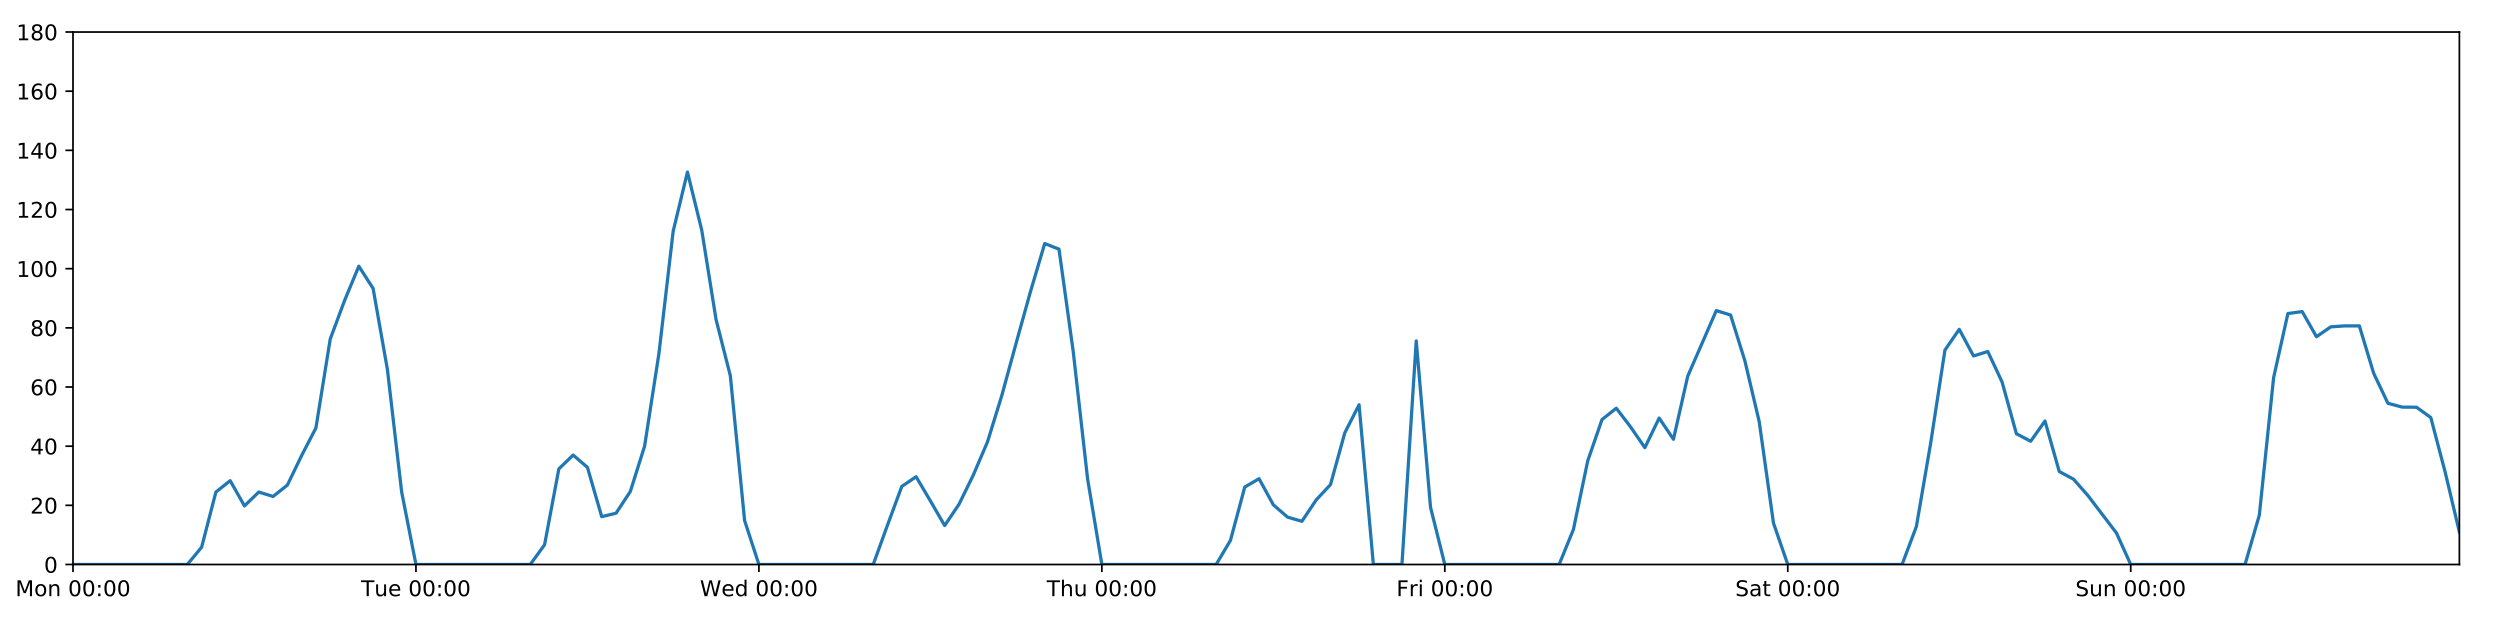
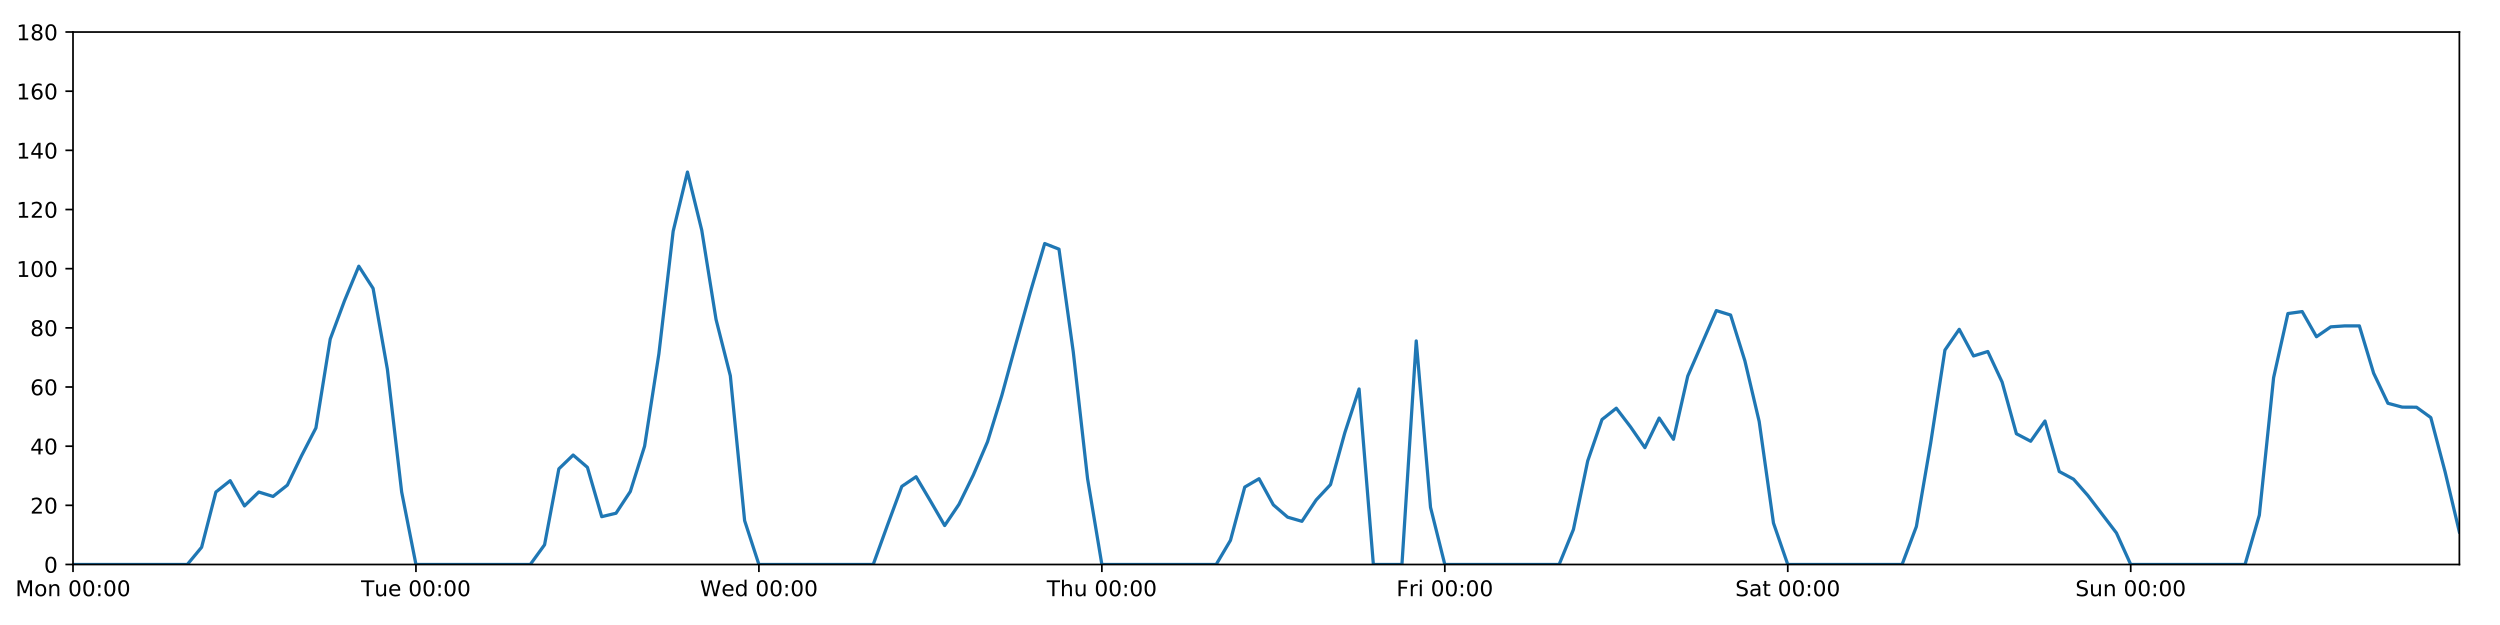
<svg xmlns="http://www.w3.org/2000/svg" xmlns:xlink="http://www.w3.org/1999/xlink" height="288pt" version="1.1" viewBox="0 0 1152 288" width="1152pt">
  <defs>
    <style type="text/css">
*{stroke-linecap:butt;stroke-linejoin:round;}
  </style>
  </defs>
  <g id="figure_1">
    <g id="patch_1">
      <path d="M 0 288  L 1152 288  L 1152 0  L 0 0  z " style="fill:#ffffff;" />
    </g>
    <g id="axes_1">
      <g id="patch_2">
        <path d="M 33.64 260.12  L 1133.28 260.12  L 1133.28 14.76  L 33.64 14.76  z " style="fill:#ffffff;" />
      </g>
      <g id="matplotlib.axis_1">
        <g id="xtick_1">
          <g id="line2d_1">
            <defs>
-               <path d="M 0 0  L 0 3.5  " id="m5f3b33a4df" style="stroke:#000000;stroke-width:0.8;" />
-             </defs>
-             <g>
-               <use style="stroke:#000000;stroke-width:0.8;" x="33.64" xlink:href="#m5f3b33a4df" y="260.12" />
+               <path d="M 0 0  L 0 3.5  " id="m5d70b1f5f0" style="stroke:#000000;stroke-width:0.8;" />
+             </defs>
+             <g>
+               <use style="stroke:#000000;stroke-width:0.8;" x="33.64" xlink:href="#m5d70b1f5f0" y="260.12" />
            </g>
          </g>
          <g id="text_1">
            <defs>
              <path d="M 9.812 72.906  L 24.516 72.906  L 43.109 23.297  L 61.812 72.906  L 76.516 72.906  L 76.516 0  L 66.891 0  L 66.891 64.016  L 48.094 14.016  L 38.188 14.016  L 19.391 64.016  L 19.391 0  L 9.812 0  z " id="DejaVuSans-77" />
              <path d="M 30.609 48.391  Q 23.391 48.391 19.188 42.75  Q 14.984 37.109 14.984 27.297  Q 14.984 17.484 19.156 11.844  Q 23.344 6.203 30.609 6.203  Q 37.797 6.203 41.984 11.859  Q 46.188 17.531 46.188 27.297  Q 46.188 37.016 41.984 42.703  Q 37.797 48.391 30.609 48.391  z M 30.609 56  Q 42.328 56 49.016 48.375  Q 55.719 40.766 55.719 27.297  Q 55.719 13.875 49.016 6.219  Q 42.328 -1.422 30.609 -1.422  Q 18.844 -1.422 12.172 6.219  Q 5.516 13.875 5.516 27.297  Q 5.516 40.766 12.172 48.375  Q 18.844 56 30.609 56  z " id="DejaVuSans-111" />
              <path d="M 54.891 33.016  L 54.891 0  L 45.906 0  L 45.906 32.719  Q 45.906 40.484 42.875 44.328  Q 39.844 48.188 33.797 48.188  Q 26.516 48.188 22.312 43.547  Q 18.109 38.922 18.109 30.906  L 18.109 0  L 9.078 0  L 9.078 54.688  L 18.109 54.688  L 18.109 46.188  Q 21.344 51.125 25.703 53.562  Q 30.078 56 35.797 56  Q 45.219 56 50.047 50.172  Q 54.891 44.344 54.891 33.016  z " id="DejaVuSans-110" />
              <path id="DejaVuSans-32" />
              <path d="M 31.781 66.406  Q 24.172 66.406 20.328 58.906  Q 16.5 51.422 16.5 36.375  Q 16.5 21.391 20.328 13.891  Q 24.172 6.391 31.781 6.391  Q 39.453 6.391 43.281 13.891  Q 47.125 21.391 47.125 36.375  Q 47.125 51.422 43.281 58.906  Q 39.453 66.406 31.781 66.406  z M 31.781 74.219  Q 44.047 74.219 50.516 64.516  Q 56.984 54.828 56.984 36.375  Q 56.984 17.969 50.516 8.266  Q 44.047 -1.422 31.781 -1.422  Q 19.531 -1.422 13.062 8.266  Q 6.594 17.969 6.594 36.375  Q 6.594 54.828 13.062 64.516  Q 19.531 74.219 31.781 74.219  z " id="DejaVuSans-48" />
              <path d="M 11.719 12.406  L 22.016 12.406  L 22.016 0  L 11.719 0  z M 11.719 51.703  L 22.016 51.703  L 22.016 39.312  L 11.719 39.312  z " id="DejaVuSans-58" />
            </defs>
            <g transform="translate(7.099375 274.7184)scale(0.1 -0.1)">
              <use xlink:href="#DejaVuSans-77" />
              <use x="86.279" xlink:href="#DejaVuSans-111" />
              <use x="147.461" xlink:href="#DejaVuSans-110" />
              <use x="210.84" xlink:href="#DejaVuSans-32" />
              <use x="242.627" xlink:href="#DejaVuSans-48" />
              <use x="306.25" xlink:href="#DejaVuSans-48" />
              <use x="369.873" xlink:href="#DejaVuSans-58" />
              <use x="403.564" xlink:href="#DejaVuSans-48" />
              <use x="467.188" xlink:href="#DejaVuSans-48" />
            </g>
          </g>
        </g>
        <g id="xtick_2">
          <g id="line2d_2">
            <g>
-               <use style="stroke:#000000;stroke-width:0.8;" x="191.672" xlink:href="#m5f3b33a4df" y="260.12" />
+               <use style="stroke:#000000;stroke-width:0.8;" x="191.672" xlink:href="#m5d70b1f5f0" y="260.12" />
            </g>
          </g>
          <g id="text_2">
            <defs>
              <path d="M -0.297 72.906  L 61.375 72.906  L 61.375 64.594  L 35.5 64.594  L 35.5 0  L 25.594 0  L 25.594 64.594  L -0.297 64.594  z " id="DejaVuSans-84" />
              <path d="M 8.5 21.578  L 8.5 54.688  L 17.484 54.688  L 17.484 21.922  Q 17.484 14.156 20.5 10.266  Q 23.531 6.391 29.594 6.391  Q 36.859 6.391 41.078 11.031  Q 45.312 15.672 45.312 23.688  L 45.312 54.688  L 54.297 54.688  L 54.297 0  L 45.312 0  L 45.312 8.406  Q 42.047 3.422 37.719 1  Q 33.406 -1.422 27.688 -1.422  Q 18.266 -1.422 13.375 4.438  Q 8.5 10.297 8.5 21.578  z M 31.109 56  z " id="DejaVuSans-117" />
              <path d="M 56.203 29.594  L 56.203 25.203  L 14.891 25.203  Q 15.484 15.922 20.484 11.062  Q 25.484 6.203 34.422 6.203  Q 39.594 6.203 44.453 7.469  Q 49.312 8.734 54.109 11.281  L 54.109 2.781  Q 49.266 0.734 44.188 -0.344  Q 39.109 -1.422 33.891 -1.422  Q 20.797 -1.422 13.156 6.188  Q 5.516 13.812 5.516 26.812  Q 5.516 40.234 12.766 48.109  Q 20.016 56 32.328 56  Q 43.359 56 49.781 48.891  Q 56.203 41.797 56.203 29.594  z M 47.219 32.234  Q 47.125 39.594 43.094 43.984  Q 39.062 48.391 32.422 48.391  Q 24.906 48.391 20.391 44.141  Q 15.875 39.891 15.188 32.172  z " id="DejaVuSans-101" />
            </defs>
            <g transform="translate(166.3862 274.7184)scale(0.1 -0.1)">
              <use xlink:href="#DejaVuSans-84" />
              <use x="60.85" xlink:href="#DejaVuSans-117" />
              <use x="124.229" xlink:href="#DejaVuSans-101" />
              <use x="185.752" xlink:href="#DejaVuSans-32" />
              <use x="217.539" xlink:href="#DejaVuSans-48" />
              <use x="281.162" xlink:href="#DejaVuSans-48" />
              <use x="344.785" xlink:href="#DejaVuSans-58" />
              <use x="378.477" xlink:href="#DejaVuSans-48" />
              <use x="442.1" xlink:href="#DejaVuSans-48" />
            </g>
          </g>
        </g>
        <g id="xtick_3">
          <g id="line2d_3">
            <g>
-               <use style="stroke:#000000;stroke-width:0.8;" x="349.704" xlink:href="#m5f3b33a4df" y="260.12" />
+               <use style="stroke:#000000;stroke-width:0.8;" x="349.704" xlink:href="#m5d70b1f5f0" y="260.12" />
            </g>
          </g>
          <g id="text_3">
            <defs>
              <path d="M 3.328 72.906  L 13.281 72.906  L 28.609 11.281  L 43.891 72.906  L 54.984 72.906  L 70.312 11.281  L 85.594 72.906  L 95.609 72.906  L 77.297 0  L 64.891 0  L 49.516 63.281  L 33.984 0  L 21.578 0  z " id="DejaVuSans-87" />
              <path d="M 45.406 46.391  L 45.406 75.984  L 54.391 75.984  L 54.391 0  L 45.406 0  L 45.406 8.203  Q 42.578 3.328 38.25 0.953  Q 33.938 -1.422 27.875 -1.422  Q 17.969 -1.422 11.734 6.484  Q 5.516 14.406 5.516 27.297  Q 5.516 40.188 11.734 48.094  Q 17.969 56 27.875 56  Q 33.938 56 38.25 53.625  Q 42.578 51.266 45.406 46.391  z M 14.797 27.297  Q 14.797 17.391 18.875 11.75  Q 22.953 6.109 30.078 6.109  Q 37.203 6.109 41.297 11.75  Q 45.406 17.391 45.406 27.297  Q 45.406 37.203 41.297 42.844  Q 37.203 48.484 30.078 48.484  Q 22.953 48.484 18.875 42.844  Q 14.797 37.203 14.797 27.297  z " id="DejaVuSans-100" />
            </defs>
            <g transform="translate(322.5151 274.7184)scale(0.1 -0.1)">
              <use xlink:href="#DejaVuSans-87" />
              <use x="98.799" xlink:href="#DejaVuSans-101" />
              <use x="160.322" xlink:href="#DejaVuSans-100" />
              <use x="223.799" xlink:href="#DejaVuSans-32" />
              <use x="255.586" xlink:href="#DejaVuSans-48" />
              <use x="319.209" xlink:href="#DejaVuSans-48" />
              <use x="382.832" xlink:href="#DejaVuSans-58" />
              <use x="416.523" xlink:href="#DejaVuSans-48" />
              <use x="480.146" xlink:href="#DejaVuSans-48" />
            </g>
          </g>
        </g>
        <g id="xtick_4">
          <g id="line2d_4">
            <g>
-               <use style="stroke:#000000;stroke-width:0.8;" x="507.736" xlink:href="#m5f3b33a4df" y="260.12" />
+               <use style="stroke:#000000;stroke-width:0.8;" x="507.736" xlink:href="#m5d70b1f5f0" y="260.12" />
            </g>
          </g>
          <g id="text_4">
            <defs>
              <path d="M 54.891 33.016  L 54.891 0  L 45.906 0  L 45.906 32.719  Q 45.906 40.484 42.875 44.328  Q 39.844 48.188 33.797 48.188  Q 26.516 48.188 22.312 43.547  Q 18.109 38.922 18.109 30.906  L 18.109 0  L 9.078 0  L 9.078 75.984  L 18.109 75.984  L 18.109 46.188  Q 21.344 51.125 25.703 53.562  Q 30.078 56 35.797 56  Q 45.219 56 50.047 50.172  Q 54.891 44.344 54.891 33.016  z " id="DejaVuSans-104" />
            </defs>
            <g transform="translate(482.3464 274.7184)scale(0.1 -0.1)">
              <use xlink:href="#DejaVuSans-84" />
              <use x="61.084" xlink:href="#DejaVuSans-104" />
              <use x="124.463" xlink:href="#DejaVuSans-117" />
              <use x="187.842" xlink:href="#DejaVuSans-32" />
              <use x="219.629" xlink:href="#DejaVuSans-48" />
              <use x="283.252" xlink:href="#DejaVuSans-48" />
              <use x="346.875" xlink:href="#DejaVuSans-58" />
              <use x="380.566" xlink:href="#DejaVuSans-48" />
              <use x="444.189" xlink:href="#DejaVuSans-48" />
            </g>
          </g>
        </g>
        <g id="xtick_5">
          <g id="line2d_5">
            <g>
-               <use style="stroke:#000000;stroke-width:0.8;" x="665.768" xlink:href="#m5f3b33a4df" y="260.12" />
+               <use style="stroke:#000000;stroke-width:0.8;" x="665.768" xlink:href="#m5d70b1f5f0" y="260.12" />
            </g>
          </g>
          <g id="text_5">
            <defs>
              <path d="M 9.812 72.906  L 51.703 72.906  L 51.703 64.594  L 19.672 64.594  L 19.672 43.109  L 48.578 43.109  L 48.578 34.812  L 19.672 34.812  L 19.672 0  L 9.812 0  z " id="DejaVuSans-70" />
              <path d="M 41.109 46.297  Q 39.594 47.172 37.812 47.578  Q 36.031 48 33.891 48  Q 26.266 48 22.188 43.047  Q 18.109 38.094 18.109 28.812  L 18.109 0  L 9.078 0  L 9.078 54.688  L 18.109 54.688  L 18.109 46.188  Q 20.953 51.172 25.484 53.578  Q 30.031 56 36.531 56  Q 37.453 56 38.578 55.875  Q 39.703 55.766 41.062 55.516  z " id="DejaVuSans-114" />
              <path d="M 9.422 54.688  L 18.406 54.688  L 18.406 0  L 9.422 0  z M 9.422 75.984  L 18.406 75.984  L 18.406 64.594  L 9.422 64.594  z " id="DejaVuSans-105" />
            </defs>
            <g transform="translate(643.4551 274.7184)scale(0.1 -0.1)">
              <use xlink:href="#DejaVuSans-70" />
              <use x="57.41" xlink:href="#DejaVuSans-114" />
              <use x="98.523" xlink:href="#DejaVuSans-105" />
              <use x="126.307" xlink:href="#DejaVuSans-32" />
              <use x="158.094" xlink:href="#DejaVuSans-48" />
              <use x="221.717" xlink:href="#DejaVuSans-48" />
              <use x="285.34" xlink:href="#DejaVuSans-58" />
              <use x="319.031" xlink:href="#DejaVuSans-48" />
              <use x="382.654" xlink:href="#DejaVuSans-48" />
            </g>
          </g>
        </g>
        <g id="xtick_6">
          <g id="line2d_6">
            <g>
-               <use style="stroke:#000000;stroke-width:0.8;" x="823.8" xlink:href="#m5f3b33a4df" y="260.12" />
+               <use style="stroke:#000000;stroke-width:0.8;" x="823.8" xlink:href="#m5d70b1f5f0" y="260.12" />
            </g>
          </g>
          <g id="text_6">
            <defs>
              <path d="M 53.516 70.516  L 53.516 60.891  Q 47.906 63.578 42.922 64.891  Q 37.938 66.219 33.297 66.219  Q 25.25 66.219 20.875 63.094  Q 16.5 59.969 16.5 54.203  Q 16.5 49.359 19.406 46.891  Q 22.312 44.438 30.422 42.922  L 36.375 41.703  Q 47.406 39.594 52.656 34.297  Q 57.906 29 57.906 20.125  Q 57.906 9.516 50.797 4.047  Q 43.703 -1.422 29.984 -1.422  Q 24.812 -1.422 18.969 -0.25  Q 13.141 0.922 6.891 3.219  L 6.891 13.375  Q 12.891 10.016 18.656 8.297  Q 24.422 6.594 29.984 6.594  Q 38.422 6.594 43.016 9.906  Q 47.609 13.234 47.609 19.391  Q 47.609 24.75 44.312 27.781  Q 41.016 30.812 33.5 32.328  L 27.484 33.5  Q 16.453 35.688 11.516 40.375  Q 6.594 45.062 6.594 53.422  Q 6.594 63.094 13.406 68.656  Q 20.219 74.219 32.172 74.219  Q 37.312 74.219 42.625 73.281  Q 47.953 72.359 53.516 70.516  z " id="DejaVuSans-83" />
              <path d="M 34.281 27.484  Q 23.391 27.484 19.188 25  Q 14.984 22.516 14.984 16.5  Q 14.984 11.719 18.141 8.906  Q 21.297 6.109 26.703 6.109  Q 34.188 6.109 38.703 11.406  Q 43.219 16.703 43.219 25.484  L 43.219 27.484  z M 52.203 31.203  L 52.203 0  L 43.219 0  L 43.219 8.297  Q 40.141 3.328 35.547 0.953  Q 30.953 -1.422 24.312 -1.422  Q 15.922 -1.422 10.953 3.297  Q 6 8.016 6 15.922  Q 6 25.141 12.172 29.828  Q 18.359 34.516 30.609 34.516  L 43.219 34.516  L 43.219 35.406  Q 43.219 41.609 39.141 45  Q 35.062 48.391 27.688 48.391  Q 23 48.391 18.547 47.266  Q 14.109 46.141 10.016 43.891  L 10.016 52.203  Q 14.938 54.109 19.578 55.047  Q 24.219 56 28.609 56  Q 40.484 56 46.344 49.844  Q 52.203 43.703 52.203 31.203  z " id="DejaVuSans-97" />
              <path d="M 18.312 70.219  L 18.312 54.688  L 36.812 54.688  L 36.812 47.703  L 18.312 47.703  L 18.312 18.016  Q 18.312 11.328 20.141 9.422  Q 21.969 7.516 27.594 7.516  L 36.812 7.516  L 36.812 0  L 27.594 0  Q 17.188 0 13.234 3.875  Q 9.281 7.766 9.281 18.016  L 9.281 47.703  L 2.688 47.703  L 2.688 54.688  L 9.281 54.688  L 9.281 70.219  z " id="DejaVuSans-116" />
            </defs>
            <g transform="translate(799.6036 274.7184)scale(0.1 -0.1)">
              <use xlink:href="#DejaVuSans-83" />
              <use x="63.477" xlink:href="#DejaVuSans-97" />
              <use x="124.756" xlink:href="#DejaVuSans-116" />
              <use x="163.965" xlink:href="#DejaVuSans-32" />
              <use x="195.752" xlink:href="#DejaVuSans-48" />
              <use x="259.375" xlink:href="#DejaVuSans-48" />
              <use x="322.998" xlink:href="#DejaVuSans-58" />
              <use x="356.689" xlink:href="#DejaVuSans-48" />
              <use x="420.312" xlink:href="#DejaVuSans-48" />
            </g>
          </g>
        </g>
        <g id="xtick_7">
          <g id="line2d_7">
            <g>
-               <use style="stroke:#000000;stroke-width:0.8;" x="981.833" xlink:href="#m5f3b33a4df" y="260.12" />
+               <use style="stroke:#000000;stroke-width:0.8;" x="981.833" xlink:href="#m5d70b1f5f0" y="260.12" />
            </g>
          </g>
          <g id="text_7">
            <g transform="translate(956.3224 274.7184)scale(0.1 -0.1)">
              <use xlink:href="#DejaVuSans-83" />
              <use x="63.477" xlink:href="#DejaVuSans-117" />
              <use x="126.855" xlink:href="#DejaVuSans-110" />
              <use x="190.234" xlink:href="#DejaVuSans-32" />
              <use x="222.021" xlink:href="#DejaVuSans-48" />
              <use x="285.645" xlink:href="#DejaVuSans-48" />
              <use x="349.268" xlink:href="#DejaVuSans-58" />
              <use x="382.959" xlink:href="#DejaVuSans-48" />
              <use x="446.582" xlink:href="#DejaVuSans-48" />
            </g>
          </g>
        </g>
      </g>
      <g id="matplotlib.axis_2">
        <g id="ytick_1">
          <g id="line2d_8">
            <defs>
-               <path d="M 0 0  L -3.5 0  " id="me6dc1b8659" style="stroke:#000000;stroke-width:0.8;" />
-             </defs>
-             <g>
-               <use style="stroke:#000000;stroke-width:0.8;" x="33.64" xlink:href="#me6dc1b8659" y="260.12" />
+               <path d="M 0 0  L -3.5 0  " id="m1c6b2557f5" style="stroke:#000000;stroke-width:0.8;" />
+             </defs>
+             <g>
+               <use style="stroke:#000000;stroke-width:0.8;" x="33.64" xlink:href="#m1c6b2557f5" y="260.12" />
            </g>
          </g>
          <g id="text_8">
            <g transform="translate(20.2775 263.9192)scale(0.1 -0.1)">
              <use xlink:href="#DejaVuSans-48" />
            </g>
          </g>
        </g>
        <g id="ytick_2">
          <g id="line2d_9">
            <g>
-               <use style="stroke:#000000;stroke-width:0.8;" x="33.64" xlink:href="#me6dc1b8659" y="232.858" />
+               <use style="stroke:#000000;stroke-width:0.8;" x="33.64" xlink:href="#m1c6b2557f5" y="232.858" />
            </g>
          </g>
          <g id="text_9">
            <defs>
              <path d="M 19.188 8.297  L 53.609 8.297  L 53.609 0  L 7.328 0  L 7.328 8.297  Q 12.938 14.109 22.625 23.891  Q 32.328 33.688 34.812 36.531  Q 39.547 41.844 41.422 45.531  Q 43.312 49.219 43.312 52.781  Q 43.312 58.594 39.234 62.25  Q 35.156 65.922 28.609 65.922  Q 23.969 65.922 18.812 64.312  Q 13.672 62.703 7.812 59.422  L 7.812 69.391  Q 13.766 71.781 18.938 73  Q 24.125 74.219 28.422 74.219  Q 39.75 74.219 46.484 68.547  Q 53.219 62.891 53.219 53.422  Q 53.219 48.922 51.531 44.891  Q 49.859 40.875 45.406 35.406  Q 44.188 33.984 37.641 27.219  Q 31.109 20.453 19.188 8.297  z " id="DejaVuSans-50" />
            </defs>
            <g transform="translate(13.915 236.657)scale(0.1 -0.1)">
              <use xlink:href="#DejaVuSans-50" />
              <use x="63.623" xlink:href="#DejaVuSans-48" />
            </g>
          </g>
        </g>
        <g id="ytick_3">
          <g id="line2d_10">
            <g>
-               <use style="stroke:#000000;stroke-width:0.8;" x="33.64" xlink:href="#me6dc1b8659" y="205.596" />
+               <use style="stroke:#000000;stroke-width:0.8;" x="33.64" xlink:href="#m1c6b2557f5" y="205.596" />
            </g>
          </g>
          <g id="text_10">
            <defs>
              <path d="M 37.797 64.312  L 12.891 25.391  L 37.797 25.391  z M 35.203 72.906  L 47.609 72.906  L 47.609 25.391  L 58.016 25.391  L 58.016 17.188  L 47.609 17.188  L 47.609 0  L 37.797 0  L 37.797 17.188  L 4.891 17.188  L 4.891 26.703  z " id="DejaVuSans-52" />
            </defs>
            <g transform="translate(13.915 209.3948)scale(0.1 -0.1)">
              <use xlink:href="#DejaVuSans-52" />
              <use x="63.623" xlink:href="#DejaVuSans-48" />
            </g>
          </g>
        </g>
        <g id="ytick_4">
          <g id="line2d_11">
            <g>
-               <use style="stroke:#000000;stroke-width:0.8;" x="33.64" xlink:href="#me6dc1b8659" y="178.333" />
+               <use style="stroke:#000000;stroke-width:0.8;" x="33.64" xlink:href="#m1c6b2557f5" y="178.333" />
            </g>
          </g>
          <g id="text_11">
            <defs>
              <path d="M 33.016 40.375  Q 26.375 40.375 22.484 35.828  Q 18.609 31.297 18.609 23.391  Q 18.609 15.531 22.484 10.953  Q 26.375 6.391 33.016 6.391  Q 39.656 6.391 43.531 10.953  Q 47.406 15.531 47.406 23.391  Q 47.406 31.297 43.531 35.828  Q 39.656 40.375 33.016 40.375  z M 52.594 71.297  L 52.594 62.312  Q 48.875 64.062 45.094 64.984  Q 41.312 65.922 37.594 65.922  Q 27.828 65.922 22.672 59.328  Q 17.531 52.734 16.797 39.406  Q 19.672 43.656 24.016 45.922  Q 28.375 48.188 33.594 48.188  Q 44.578 48.188 50.953 41.516  Q 57.328 34.859 57.328 23.391  Q 57.328 12.156 50.688 5.359  Q 44.047 -1.422 33.016 -1.422  Q 20.359 -1.422 13.672 8.266  Q 6.984 17.969 6.984 36.375  Q 6.984 53.656 15.188 63.938  Q 23.391 74.219 37.203 74.219  Q 40.922 74.219 44.703 73.484  Q 48.484 72.75 52.594 71.297  z " id="DejaVuSans-54" />
            </defs>
            <g transform="translate(13.915 182.1326)scale(0.1 -0.1)">
              <use xlink:href="#DejaVuSans-54" />
              <use x="63.623" xlink:href="#DejaVuSans-48" />
            </g>
          </g>
        </g>
        <g id="ytick_5">
          <g id="line2d_12">
            <g>
-               <use style="stroke:#000000;stroke-width:0.8;" x="33.64" xlink:href="#me6dc1b8659" y="151.071" />
+               <use style="stroke:#000000;stroke-width:0.8;" x="33.64" xlink:href="#m1c6b2557f5" y="151.071" />
            </g>
          </g>
          <g id="text_12">
            <defs>
              <path d="M 31.781 34.625  Q 24.75 34.625 20.719 30.859  Q 16.703 27.094 16.703 20.516  Q 16.703 13.922 20.719 10.156  Q 24.75 6.391 31.781 6.391  Q 38.812 6.391 42.859 10.172  Q 46.922 13.969 46.922 20.516  Q 46.922 27.094 42.891 30.859  Q 38.875 34.625 31.781 34.625  z M 21.922 38.812  Q 15.578 40.375 12.031 44.719  Q 8.5 49.078 8.5 55.328  Q 8.5 64.062 14.719 69.141  Q 20.953 74.219 31.781 74.219  Q 42.672 74.219 48.875 69.141  Q 55.078 64.062 55.078 55.328  Q 55.078 49.078 51.531 44.719  Q 48 40.375 41.703 38.812  Q 48.828 37.156 52.797 32.312  Q 56.781 27.484 56.781 20.516  Q 56.781 9.906 50.312 4.234  Q 43.844 -1.422 31.781 -1.422  Q 19.734 -1.422 13.25 4.234  Q 6.781 9.906 6.781 20.516  Q 6.781 27.484 10.781 32.312  Q 14.797 37.156 21.922 38.812  z M 18.312 54.391  Q 18.312 48.734 21.844 45.562  Q 25.391 42.391 31.781 42.391  Q 38.141 42.391 41.719 45.562  Q 45.312 48.734 45.312 54.391  Q 45.312 60.062 41.719 63.234  Q 38.141 66.406 31.781 66.406  Q 25.391 66.406 21.844 63.234  Q 18.312 60.062 18.312 54.391  z " id="DejaVuSans-56" />
            </defs>
            <g transform="translate(13.915 154.8703)scale(0.1 -0.1)">
              <use xlink:href="#DejaVuSans-56" />
              <use x="63.623" xlink:href="#DejaVuSans-48" />
            </g>
          </g>
        </g>
        <g id="ytick_6">
          <g id="line2d_13">
            <g>
-               <use style="stroke:#000000;stroke-width:0.8;" x="33.64" xlink:href="#me6dc1b8659" y="123.809" />
+               <use style="stroke:#000000;stroke-width:0.8;" x="33.64" xlink:href="#m1c6b2557f5" y="123.809" />
            </g>
          </g>
          <g id="text_13">
            <defs>
              <path d="M 12.406 8.297  L 28.516 8.297  L 28.516 63.922  L 10.984 60.406  L 10.984 69.391  L 28.422 72.906  L 38.281 72.906  L 38.281 8.297  L 54.391 8.297  L 54.391 0  L 12.406 0  z " id="DejaVuSans-49" />
            </defs>
            <g transform="translate(7.5525 127.6081)scale(0.1 -0.1)">
              <use xlink:href="#DejaVuSans-49" />
              <use x="63.623" xlink:href="#DejaVuSans-48" />
              <use x="127.246" xlink:href="#DejaVuSans-48" />
            </g>
          </g>
        </g>
        <g id="ytick_7">
          <g id="line2d_14">
            <g>
-               <use style="stroke:#000000;stroke-width:0.8;" x="33.64" xlink:href="#me6dc1b8659" y="96.547" />
+               <use style="stroke:#000000;stroke-width:0.8;" x="33.64" xlink:href="#m1c6b2557f5" y="96.547" />
            </g>
          </g>
          <g id="text_14">
            <g transform="translate(7.5525 100.3459)scale(0.1 -0.1)">
              <use xlink:href="#DejaVuSans-49" />
              <use x="63.623" xlink:href="#DejaVuSans-50" />
              <use x="127.246" xlink:href="#DejaVuSans-48" />
            </g>
          </g>
        </g>
        <g id="ytick_8">
          <g id="line2d_15">
            <g>
-               <use style="stroke:#000000;stroke-width:0.8;" x="33.64" xlink:href="#me6dc1b8659" y="69.284" />
+               <use style="stroke:#000000;stroke-width:0.8;" x="33.64" xlink:href="#m1c6b2557f5" y="69.284" />
            </g>
          </g>
          <g id="text_15">
            <g transform="translate(7.5525 73.08366)scale(0.1 -0.1)">
              <use xlink:href="#DejaVuSans-49" />
              <use x="63.623" xlink:href="#DejaVuSans-52" />
              <use x="127.246" xlink:href="#DejaVuSans-48" />
            </g>
          </g>
        </g>
        <g id="ytick_9">
          <g id="line2d_16">
            <g>
-               <use style="stroke:#000000;stroke-width:0.8;" x="33.64" xlink:href="#me6dc1b8659" y="42.022" />
+               <use style="stroke:#000000;stroke-width:0.8;" x="33.64" xlink:href="#m1c6b2557f5" y="42.022" />
            </g>
          </g>
          <g id="text_16">
            <g transform="translate(7.5525 45.82144)scale(0.1 -0.1)">
              <use xlink:href="#DejaVuSans-49" />
              <use x="63.623" xlink:href="#DejaVuSans-54" />
              <use x="127.246" xlink:href="#DejaVuSans-48" />
            </g>
          </g>
        </g>
        <g id="ytick_10">
          <g id="line2d_17">
            <g>
-               <use style="stroke:#000000;stroke-width:0.8;" x="33.64" xlink:href="#me6dc1b8659" y="14.76" />
+               <use style="stroke:#000000;stroke-width:0.8;" x="33.64" xlink:href="#m1c6b2557f5" y="14.76" />
            </g>
          </g>
          <g id="text_17">
            <g transform="translate(7.5525 18.55922)scale(0.1 -0.1)">
              <use xlink:href="#DejaVuSans-49" />
              <use x="63.623" xlink:href="#DejaVuSans-56" />
              <use x="127.246" xlink:href="#DejaVuSans-48" />
            </g>
          </g>
        </g>
      </g>
      <g id="line2d_18">
-         <path clip-path="url(#pe74d0f7ac8)" d="M 33.64 260.12  L 86.317 260.12  L 92.902 252.169  L 99.487 226.724  L 106.071 221.499  L 112.656 233.13  L 119.241 226.724  L 125.825 228.768  L 132.41 223.543  L 138.995 209.912  L 145.579 197.19  L 152.164 156.251  L 158.749 138.576  L 165.333 122.673  L 171.918 132.896  L 178.503 170.155  L 185.087 226.724  L 191.672 260.12  L 244.349 260.12  L 250.934 251.033  L 257.519 216.046  L 264.103 209.685  L 270.688 215.365  L 277.273 238.083  L 283.857 236.493  L 290.442 226.497  L 297.027 205.596  L 303.611 163.066  L 310.196 106.543  L 316.781 79.281  L 323.366 106.088  L 329.95 147.209  L 336.535 173.154  L 343.12 239.901  L 349.704 260.12  L 402.382 260.12  L 408.966 241.945  L 415.551 224.134  L 422.136 219.681  L 428.72 230.813  L 435.305 242.172  L 441.89 232.403  L 448.474 218.954  L 455.059 203.551  L 461.644 182.195  L 468.228 158.114  L 474.813 134.487  L 481.398 112.222  L 487.982 114.812  L 494.567 162.203  L 501.152 220.59  L 507.736 260.12  L 560.414 260.12  L 566.998 248.988  L 573.583 224.452  L 580.168 220.59  L 586.752 232.631  L 593.337 238.31  L 599.922 240.219  L 606.506 230.359  L 613.091 223.316  L 619.676 199.462  L 626.26 186.512  L 632.845 260.12  L 646.014 260.12  L 652.599 157.108  L 659.184 233.767  L 665.768 260.12  L 718.446 260.12  L 725.03 243.99  L 731.615 212.411  L 738.2 193.328  L 744.784 188.102  L 751.369 196.735  L 757.954 206.277  L 764.538 192.646  L 771.123 202.415  L 777.708 173.335  L 790.877 143.12  L 797.462 145.164  L 804.046 166.293  L 810.631 194.236  L 817.216 241.036  L 823.8 260.12  L 876.478 260.12  L 883.063 242.627  L 889.647 204.232  L 896.232 161.294  L 902.817 151.753  L 909.401 164.021  L 915.986 161.976  L 922.571 176.061  L 929.155 199.87  L 935.74 203.324  L 942.325 194.009  L 948.909 217.279  L 955.494 220.817  L 962.079 228.314  L 975.248 245.58  L 981.833 260.12  L 1034.51 260.12  L 1041.095 237.401  L 1047.679 174.017  L 1054.264 144.483  L 1060.849 143.574  L 1067.433 155.16  L 1074.018 150.617  L 1080.603 150.162  L 1087.187 150.162  L 1093.772 171.972  L 1100.357 185.83  L 1106.941 187.602  L 1113.526 187.648  L 1120.111 192.419  L 1126.695 217.409  L 1133.28 245.126  L 1133.28 245.126  " style="fill:none;stroke:#1f77b4;stroke-linecap:square;stroke-width:1.5;" />
+         <path clip-path="url(#pe3af5d8abb)" d="M 33.64 260.12  L 86.317 260.12  L 92.902 252.169  L 99.487 226.724  L 106.071 221.499  L 112.656 233.13  L 119.241 226.724  L 125.825 228.768  L 132.41 223.543  L 138.995 209.912  L 145.579 197.19  L 152.164 156.251  L 158.749 138.576  L 165.333 122.673  L 171.918 132.896  L 178.503 170.155  L 185.087 226.724  L 191.672 260.12  L 244.349 260.12  L 250.934 251.033  L 257.519 216.046  L 264.103 209.685  L 270.688 215.365  L 277.273 238.083  L 283.857 236.493  L 290.442 226.497  L 297.027 205.596  L 303.611 163.066  L 310.196 106.543  L 316.781 79.281  L 323.366 106.088  L 329.95 147.209  L 336.535 173.154  L 343.12 239.901  L 349.704 260.12  L 402.382 260.12  L 408.966 241.945  L 415.551 224.134  L 422.136 219.681  L 428.72 230.813  L 435.305 242.172  L 441.89 232.403  L 448.474 218.954  L 455.059 203.551  L 461.644 182.195  L 468.228 158.114  L 474.813 134.487  L 481.398 112.222  L 487.982 114.812  L 494.567 162.203  L 501.152 220.59  L 507.736 260.12  L 560.414 260.12  L 566.998 248.988  L 573.583 224.452  L 580.168 220.59  L 586.752 232.631  L 593.337 238.31  L 599.922 240.219  L 606.506 230.359  L 613.091 223.316  L 619.676 199.462  L 626.26 179.242  L 632.845 260.12  L 646.014 260.12  L 652.599 157.108  L 659.184 233.767  L 665.768 260.12  L 718.446 260.12  L 725.03 243.99  L 731.615 212.411  L 738.2 193.328  L 744.784 188.102  L 751.369 196.735  L 757.954 206.277  L 764.538 192.646  L 771.123 202.415  L 777.708 173.335  L 790.877 143.12  L 797.462 145.164  L 804.046 166.293  L 810.631 194.236  L 817.216 241.036  L 823.8 260.12  L 876.478 260.12  L 883.063 242.627  L 889.647 204.232  L 896.232 161.294  L 902.817 151.753  L 909.401 164.021  L 915.986 161.976  L 922.571 176.061  L 929.155 199.87  L 935.74 203.324  L 942.325 194.009  L 948.909 217.279  L 955.494 220.817  L 962.079 228.314  L 975.248 245.58  L 981.833 260.12  L 1034.51 260.12  L 1041.095 237.401  L 1047.679 174.017  L 1054.264 144.483  L 1060.849 143.574  L 1067.433 155.16  L 1074.018 150.617  L 1080.603 150.162  L 1087.187 150.162  L 1093.772 171.972  L 1100.357 185.83  L 1106.941 187.602  L 1113.526 187.648  L 1120.111 192.419  L 1126.695 217.409  L 1133.28 245.126  L 1133.28 245.126  " style="fill:none;stroke:#1f77b4;stroke-linecap:square;stroke-width:1.5;" />
      </g>
      <g id="patch_3">
        <path d="M 33.64 260.12  L 33.64 14.76  " style="fill:none;stroke:#000000;stroke-linecap:square;stroke-linejoin:miter;stroke-width:0.8;" />
      </g>
      <g id="patch_4">
        <path d="M 1133.28 260.12  L 1133.28 14.76  " style="fill:none;stroke:#000000;stroke-linecap:square;stroke-linejoin:miter;stroke-width:0.8;" />
      </g>
      <g id="patch_5">
        <path d="M 33.64 260.12  L 1133.28 260.12  " style="fill:none;stroke:#000000;stroke-linecap:square;stroke-linejoin:miter;stroke-width:0.8;" />
      </g>
      <g id="patch_6">
        <path d="M 33.64 14.76  L 1133.28 14.76  " style="fill:none;stroke:#000000;stroke-linecap:square;stroke-linejoin:miter;stroke-width:0.8;" />
      </g>
    </g>
  </g>
  <defs>
-     <clipPath id="pe74d0f7ac8">
+     <clipPath id="pe3af5d8abb">
      <rect height="245.36" width="1099.64" x="33.64" y="14.76" />
    </clipPath>
  </defs>
</svg>
